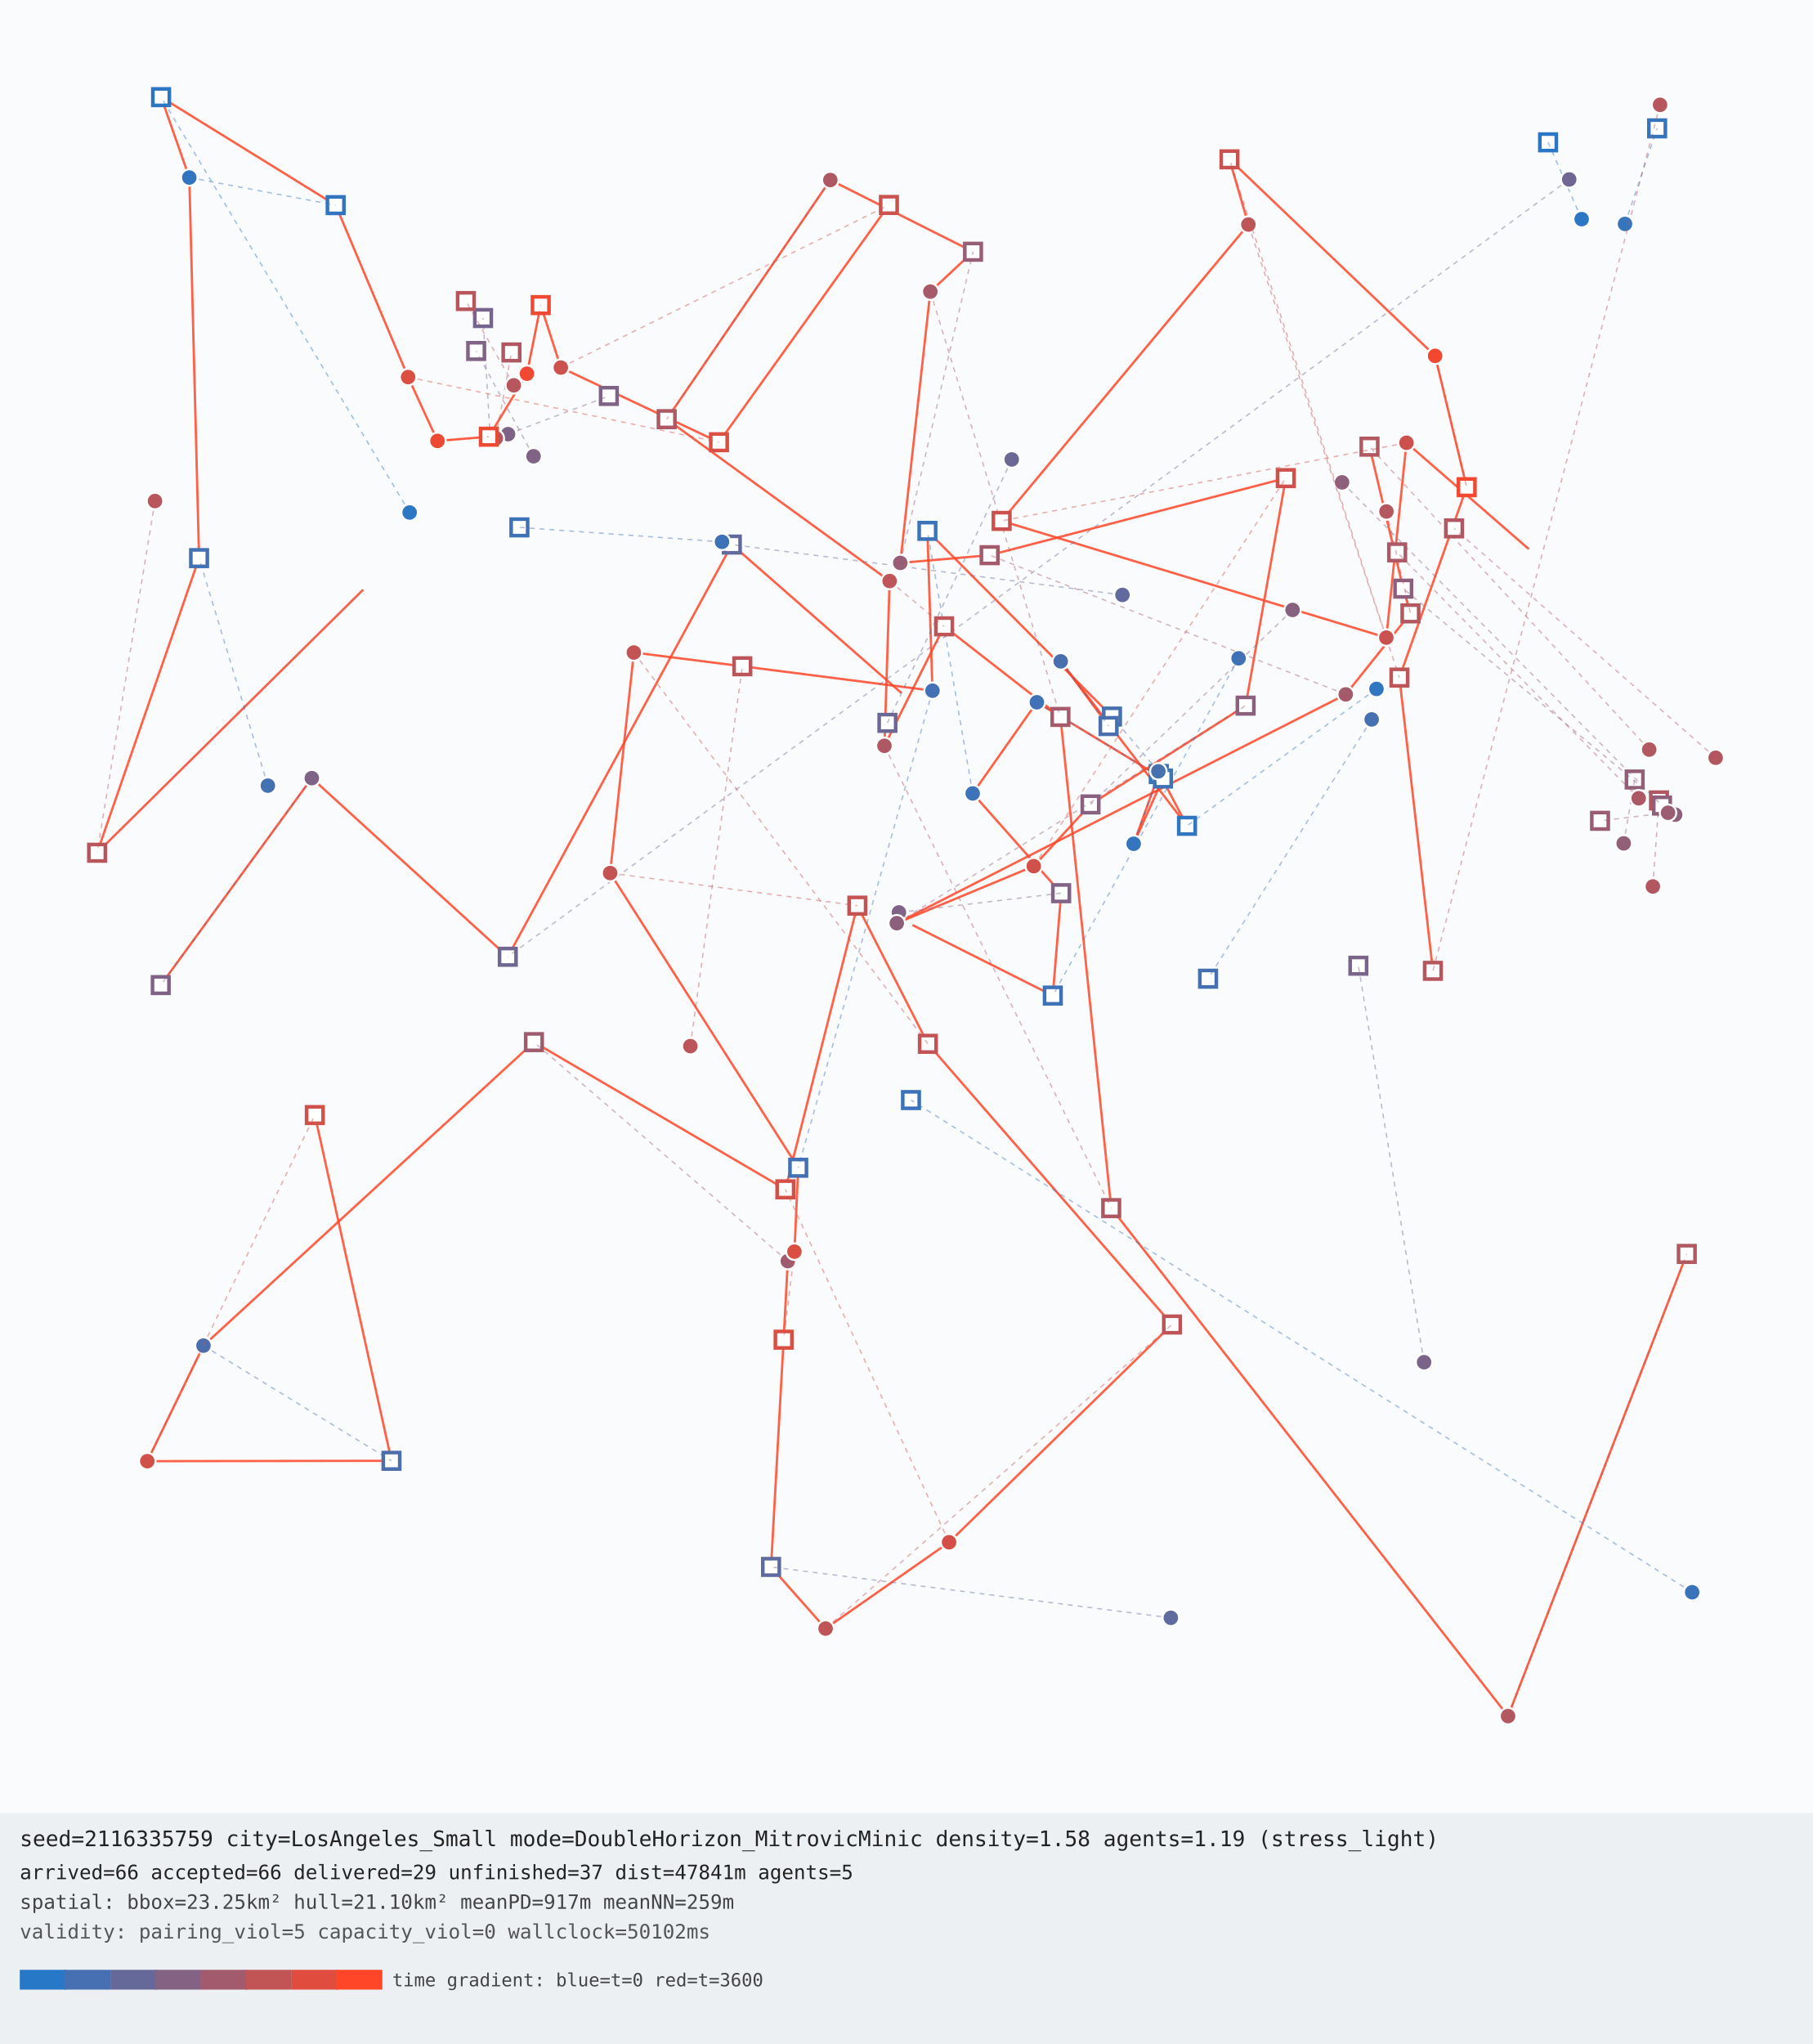
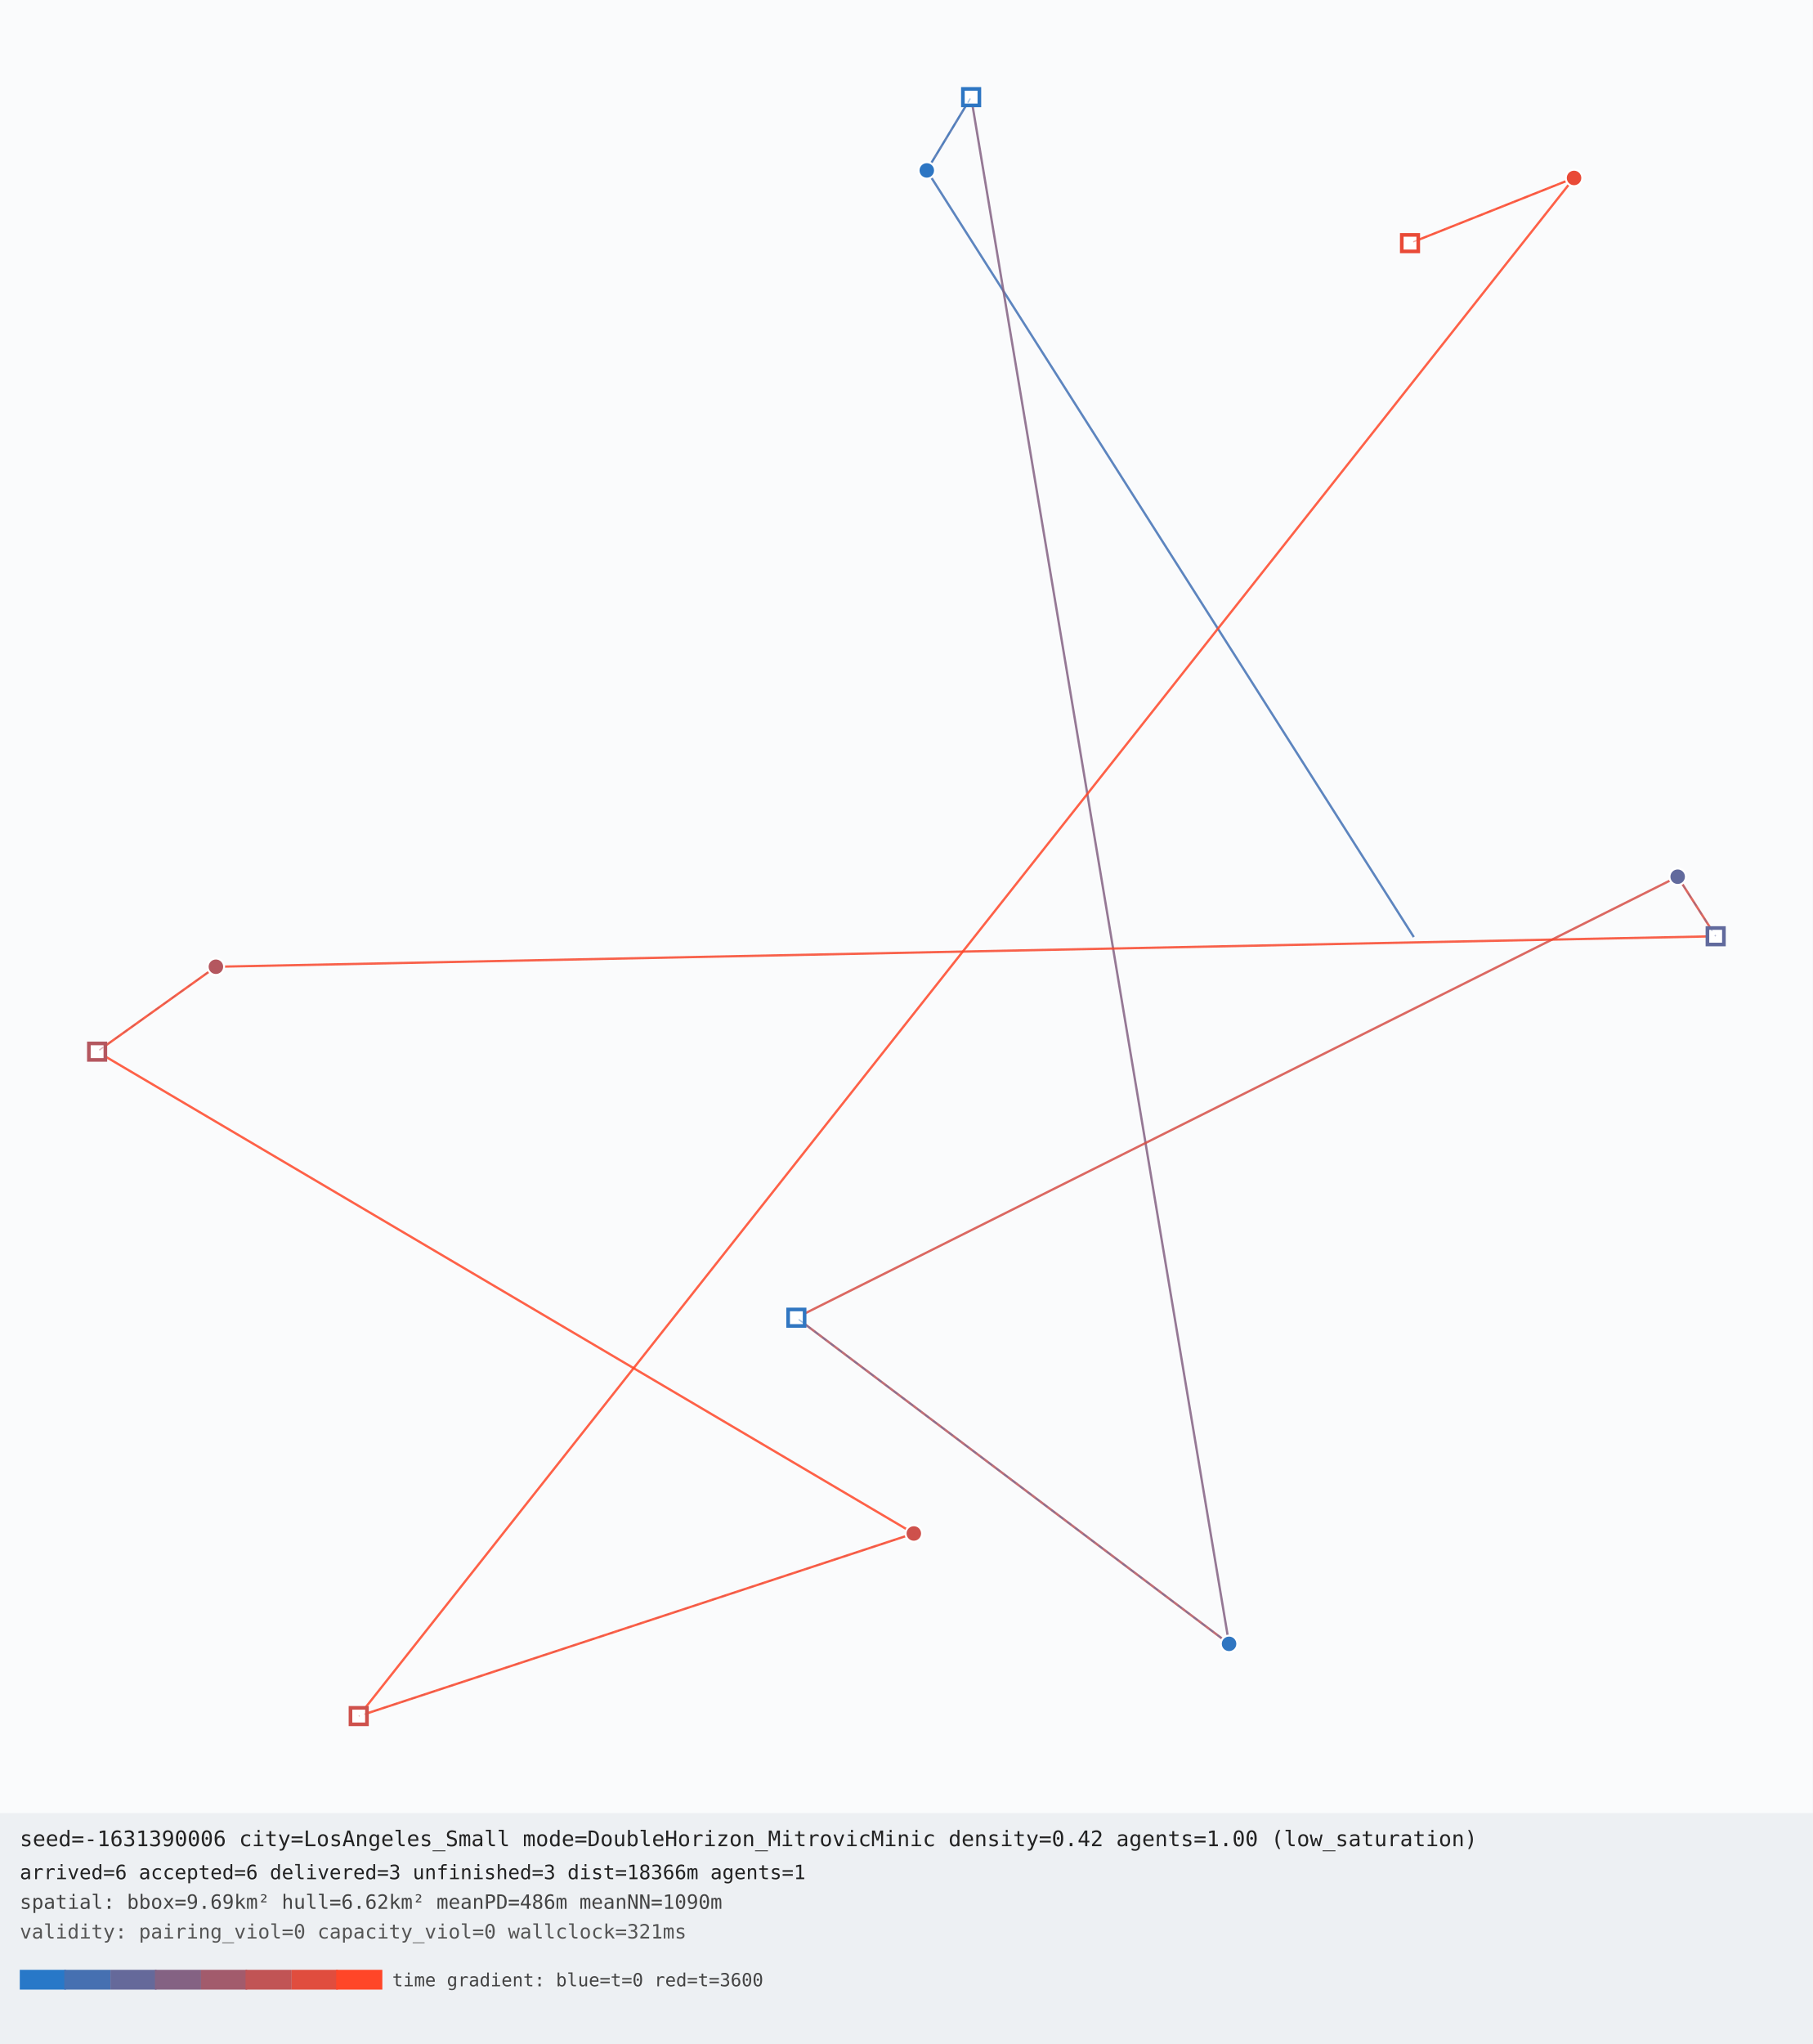
<svg xmlns="http://www.w3.org/2000/svg" width="1100" height="1240">
  <rect width="1100" height="1100" fill="#fafbfc" />
-   <line x1="220.392" y1="357.712" x2="58.929" y2="517.323" stroke="rgb(243,72,48)" stroke-width="1.4" opacity="0.85" />
-   <line x1="58.929" y1="517.323" x2="120.797" y2="338.588" stroke="rgb(255,70,40)" stroke-width="1.4" opacity="0.85" />
-   <line x1="120.797" y1="338.588" x2="114.875" y2="107.705" stroke="rgb(255,70,40)" stroke-width="1.4" opacity="0.85" />
-   <line x1="114.875" y1="107.705" x2="97.753" y2="58.929" stroke="rgb(255,70,40)" stroke-width="1.4" opacity="0.85" />
-   <line x1="97.753" y1="58.929" x2="203.69" y2="124.447" stroke="rgb(255,70,40)" stroke-width="1.4" opacity="0.85" />
-   <line x1="203.69" y1="124.447" x2="247.636" y2="228.745" stroke="rgb(255,70,40)" stroke-width="1.4" opacity="0.85" />
-   <line x1="247.636" y1="228.745" x2="265.461" y2="267.473" stroke="rgb(255,70,40)" stroke-width="1.4" opacity="0.85" />
-   <line x1="265.461" y1="267.473" x2="296.624" y2="264.935" stroke="rgb(255,70,40)" stroke-width="1.4" opacity="0.85" />
-   <line x1="296.624" y1="264.935" x2="319.751" y2="226.71" stroke="rgb(255,70,40)" stroke-width="1.4" opacity="0.85" />
-   <line x1="319.751" y1="226.71" x2="328.113" y2="185.082" stroke="rgb(255,70,40)" stroke-width="1.4" opacity="0.85" />
-   <line x1="328.113" y1="185.082" x2="340.318" y2="222.98" stroke="rgb(255,70,40)" stroke-width="1.4" opacity="0.85" />
-   <line x1="340.318" y1="222.98" x2="436.278" y2="268.285" stroke="rgb(255,70,40)" stroke-width="1.4" opacity="0.85" />
-   <line x1="436.278" y1="268.285" x2="539.398" y2="124.337" stroke="rgb(255,70,40)" stroke-width="1.4" opacity="0.85" />
-   <line x1="553.696" y1="561.19" x2="638.836" y2="603.969" stroke="rgb(255,70,40)" stroke-width="1.4" opacity="0.85" />
-   <line x1="638.836" y1="603.969" x2="643.894" y2="541.855" stroke="rgb(255,70,40)" stroke-width="1.4" opacity="0.85" />
-   <line x1="643.894" y1="541.855" x2="590.236" y2="481.334" stroke="rgb(255,70,40)" stroke-width="1.4" opacity="0.85" />
-   <line x1="590.236" y1="481.334" x2="629.17" y2="426.041" stroke="rgb(255,70,40)" stroke-width="1.4" opacity="0.85" />
-   <line x1="629.17" y1="426.041" x2="705.688" y2="472.297" stroke="rgb(255,70,40)" stroke-width="1.4" opacity="0.85" />
-   <line x1="705.688" y1="472.297" x2="687.914" y2="511.876" stroke="rgb(255,70,40)" stroke-width="1.4" opacity="0.85" />
-   <line x1="687.914" y1="511.876" x2="703.147" y2="469.564" stroke="rgb(255,70,40)" stroke-width="1.4" opacity="0.85" />
-   <line x1="703.147" y1="469.564" x2="702.887" y2="467.932" stroke="rgb(255,70,40)" stroke-width="1.4" opacity="0.85" />
-   <line x1="702.887" y1="467.932" x2="720.27" y2="500.982" stroke="rgb(255,70,40)" stroke-width="1.4" opacity="0.85" />
-   <line x1="720.27" y1="500.982" x2="643.645" y2="401.208" stroke="rgb(255,70,40)" stroke-width="1.4" opacity="0.85" />
-   <line x1="643.645" y1="401.208" x2="672.692" y2="440.45" stroke="rgb(255,70,40)" stroke-width="1.4" opacity="0.85" />
-   <line x1="672.692" y1="440.45" x2="674.75" y2="434.695" stroke="rgb(255,70,40)" stroke-width="1.4" opacity="0.85" />
-   <line x1="674.75" y1="434.695" x2="562.758" y2="322.049" stroke="rgb(255,70,40)" stroke-width="1.4" opacity="0.85" />
-   <line x1="562.758" y1="322.049" x2="565.819" y2="419.009" stroke="rgb(255,70,40)" stroke-width="1.4" opacity="0.85" />
-   <line x1="565.819" y1="419.009" x2="450.443" y2="404.199" stroke="rgb(255,70,40)" stroke-width="1.4" opacity="0.85" />
-   <line x1="450.443" y1="404.199" x2="384.626" y2="395.854" stroke="rgb(255,70,40)" stroke-width="1.4" opacity="0.85" />
-   <line x1="384.626" y1="395.854" x2="370.224" y2="529.638" stroke="rgb(255,70,40)" stroke-width="1.4" opacity="0.85" />
-   <line x1="370.224" y1="529.638" x2="484.357" y2="708.422" stroke="rgb(255,70,40)" stroke-width="1.4" opacity="0.85" />
-   <line x1="484.357" y1="708.422" x2="482.067" y2="759.318" stroke="rgb(255,70,40)" stroke-width="1.4" opacity="0.85" />
-   <line x1="482.067" y1="759.318" x2="478.038" y2="765.066" stroke="rgb(255,70,40)" stroke-width="1.4" opacity="0.85" />
-   <line x1="478.038" y1="765.066" x2="475.503" y2="812.725" stroke="rgb(255,70,40)" stroke-width="1.4" opacity="0.85" />
-   <line x1="475.503" y1="812.725" x2="467.875" y2="950.579" stroke="rgb(255,70,40)" stroke-width="1.4" opacity="0.85" />
-   <line x1="467.875" y1="950.579" x2="500.969" y2="987.968" stroke="rgb(255,70,40)" stroke-width="1.4" opacity="0.85" />
-   <line x1="500.969" y1="987.968" x2="575.901" y2="935.612" stroke="rgb(255,70,40)" stroke-width="1.4" opacity="0.85" />
-   <line x1="575.901" y1="935.612" x2="711.186" y2="803.516" stroke="rgb(255,70,40)" stroke-width="1.4" opacity="0.85" />
-   <line x1="711.186" y1="803.516" x2="563.034" y2="633.234" stroke="rgb(255,70,40)" stroke-width="1.4" opacity="0.85" />
-   <line x1="563.034" y1="633.234" x2="520.241" y2="549.419" stroke="rgb(255,70,40)" stroke-width="1.4" opacity="0.85" />
-   <line x1="520.241" y1="549.419" x2="476.568" y2="721.525" stroke="rgb(255,70,40)" stroke-width="1.4" opacity="0.85" />
-   <line x1="476.568" y1="721.525" x2="323.995" y2="632.209" stroke="rgb(255,70,40)" stroke-width="1.4" opacity="0.85" />
-   <line x1="323.995" y1="632.209" x2="123.467" y2="816.322" stroke="rgb(255,70,40)" stroke-width="1.4" opacity="0.85" />
-   <line x1="123.467" y1="816.322" x2="89.392" y2="886.429" stroke="rgb(255,70,40)" stroke-width="1.4" opacity="0.85" />
-   <line x1="89.392" y1="886.429" x2="237.559" y2="886.203" stroke="rgb(255,70,40)" stroke-width="1.4" opacity="0.85" />
-   <line x1="237.559" y1="886.203" x2="191.051" y2="676.456" stroke="rgb(255,70,40)" stroke-width="1.4" opacity="0.85" />
-   <line x1="547.047" y1="420.479" x2="444.09" y2="330.363" stroke="rgb(255,70,40)" stroke-width="1.4" opacity="0.85" />
-   <line x1="444.09" y1="330.363" x2="308.122" y2="580.429" stroke="rgb(255,70,40)" stroke-width="1.4" opacity="0.85" />
-   <line x1="308.122" y1="580.429" x2="189.207" y2="472.061" stroke="rgb(255,70,40)" stroke-width="1.4" opacity="0.85" />
-   <line x1="189.207" y1="472.061" x2="97.541" y2="597.6" stroke="rgb(255,70,40)" stroke-width="1.4" opacity="0.85" />
-   <line x1="828.85" y1="271.273" x2="831.011" y2="270.96" stroke="rgb(255,70,40)" stroke-width="1.4" opacity="0.85" />
-   <line x1="831.011" y1="270.96" x2="851.501" y2="357.11" stroke="rgb(255,70,40)" stroke-width="1.4" opacity="0.85" />
-   <line x1="851.501" y1="357.11" x2="855.859" y2="372.105" stroke="rgb(255,70,40)" stroke-width="1.4" opacity="0.85" />
-   <line x1="855.859" y1="372.105" x2="816.585" y2="421.252" stroke="rgb(255,70,40)" stroke-width="1.4" opacity="0.85" />
-   <line x1="816.585" y1="421.252" x2="544.158" y2="560.049" stroke="rgb(255,70,40)" stroke-width="1.4" opacity="0.85" />
-   <line x1="544.158" y1="560.049" x2="627.29" y2="525.463" stroke="rgb(255,70,40)" stroke-width="1.4" opacity="0.85" />
-   <line x1="627.29" y1="525.463" x2="661.728" y2="488.014" stroke="rgb(255,70,40)" stroke-width="1.4" opacity="0.85" />
-   <line x1="661.728" y1="488.014" x2="755.847" y2="428.076" stroke="rgb(255,70,40)" stroke-width="1.4" opacity="0.85" />
-   <line x1="755.847" y1="428.076" x2="780.232" y2="290.05" stroke="rgb(255,70,40)" stroke-width="1.4" opacity="0.85" />
-   <line x1="780.232" y1="290.05" x2="600.51" y2="336.805" stroke="rgb(255,70,40)" stroke-width="1.4" opacity="0.85" />
-   <line x1="600.51" y1="336.805" x2="546.289" y2="341.486" stroke="rgb(255,70,40)" stroke-width="1.4" opacity="0.85" />
-   <line x1="546.289" y1="341.486" x2="564.525" y2="176.914" stroke="rgb(255,70,40)" stroke-width="1.4" opacity="0.85" />
-   <line x1="564.525" y1="176.914" x2="590.437" y2="152.71" stroke="rgb(255,70,40)" stroke-width="1.4" opacity="0.85" />
-   <line x1="590.437" y1="152.71" x2="503.837" y2="109.206" stroke="rgb(255,70,40)" stroke-width="1.4" opacity="0.85" />
-   <line x1="503.837" y1="109.206" x2="404.544" y2="254.295" stroke="rgb(255,70,40)" stroke-width="1.4" opacity="0.85" />
-   <line x1="404.544" y1="254.295" x2="539.836" y2="352.486" stroke="rgb(255,70,40)" stroke-width="1.4" opacity="0.85" />
-   <line x1="539.836" y1="352.486" x2="536.678" y2="452.449" stroke="rgb(255,70,40)" stroke-width="1.4" opacity="0.85" />
-   <line x1="536.678" y1="452.449" x2="572.879" y2="379.962" stroke="rgb(255,70,40)" stroke-width="1.4" opacity="0.85" />
-   <line x1="572.879" y1="379.962" x2="643.471" y2="434.921" stroke="rgb(255,70,40)" stroke-width="1.4" opacity="0.85" />
-   <line x1="643.471" y1="434.921" x2="674.285" y2="732.908" stroke="rgb(255,70,40)" stroke-width="1.4" opacity="0.85" />
-   <line x1="674.285" y1="732.908" x2="915.086" y2="1041.07" stroke="rgb(255,70,40)" stroke-width="1.4" opacity="0.85" />
-   <line x1="915.086" y1="1041.07" x2="1023.54" y2="760.708" stroke="rgb(255,70,40)" stroke-width="1.4" opacity="0.85" />
-   <line x1="927.688" y1="333.123" x2="853.456" y2="268.601" stroke="rgb(255,70,40)" stroke-width="1.4" opacity="0.85" />
-   <line x1="853.456" y1="268.601" x2="841.22" y2="386.799" stroke="rgb(255,70,40)" stroke-width="1.4" opacity="0.85" />
-   <line x1="841.22" y1="386.799" x2="607.785" y2="316.014" stroke="rgb(255,70,40)" stroke-width="1.4" opacity="0.85" />
-   <line x1="607.785" y1="316.014" x2="757.523" y2="136.22" stroke="rgb(255,70,40)" stroke-width="1.4" opacity="0.85" />
-   <line x1="757.523" y1="136.22" x2="746.043" y2="96.66" stroke="rgb(255,70,40)" stroke-width="1.4" opacity="0.85" />
-   <line x1="746.043" y1="96.66" x2="870.827" y2="215.886" stroke="rgb(255,70,40)" stroke-width="1.4" opacity="0.85" />
-   <line x1="870.827" y1="215.886" x2="889.986" y2="295.559" stroke="rgb(255,70,40)" stroke-width="1.4" opacity="0.85" />
-   <line x1="889.986" y1="295.559" x2="849.173" y2="411.062" stroke="rgb(255,70,40)" stroke-width="1.4" opacity="0.85" />
-   <line x1="849.173" y1="411.062" x2="869.495" y2="588.959" stroke="rgb(255,70,40)" stroke-width="1.4" opacity="0.85" />
-   <circle cx="835.251" cy="417.925" r="5" fill="rgb(48,118,193)" stroke="white" stroke-width="1.2" />
-   <rect x="715.27" y="495.982" width="10" height="10" fill="white" stroke="rgb(48,118,193)" stroke-width="2.2" />
-   <line x1="835.251" y1="417.925" x2="720.27" y2="500.982" stroke="rgb(48,118,193)" stroke-width="0.8" stroke-dasharray="3,3" opacity="0.45" />
-   <circle cx="986.068" cy="135.847" r="5" fill="rgb(54,116,188)" stroke="white" stroke-width="1.2" />
-   <rect x="1000.54" y="72.875" width="10" height="10" fill="white" stroke="rgb(54,116,188)" stroke-width="2.2" />
-   <line x1="986.068" y1="135.847" x2="1005.54" y2="77.875" stroke="rgb(54,116,188)" stroke-width="0.8" stroke-dasharray="3,3" opacity="0.45" />
-   <circle cx="959.758" cy="132.934" r="5" fill="rgb(43,119,197)" stroke="white" stroke-width="1.2" />
-   <rect x="934.38" y="81.344" width="10" height="10" fill="white" stroke="rgb(43,119,197)" stroke-width="2.2" />
-   <line x1="959.758" y1="132.934" x2="939.38" y2="86.344" stroke="rgb(43,119,197)" stroke-width="0.8" stroke-dasharray="3,3" opacity="0.45" />
-   <circle cx="751.583" cy="399.364" r="5" fill="rgb(60,115,184)" stroke="white" stroke-width="1.2" />
-   <rect x="633.836" y="598.969" width="10" height="10" fill="white" stroke="rgb(60,115,184)" stroke-width="2.2" />
-   <line x1="751.583" y1="399.364" x2="638.836" y2="603.969" stroke="rgb(60,115,184)" stroke-width="0.8" stroke-dasharray="3,3" opacity="0.45" />
-   <circle cx="681.097" cy="360.913" r="5" fill="rgb(97,106,157)" stroke="white" stroke-width="1.2" />
-   <rect x="439.09" y="325.363" width="10" height="10" fill="white" stroke="rgb(97,106,157)" stroke-width="2.2" />
-   <line x1="681.097" y1="360.913" x2="444.09" y2="330.363" stroke="rgb(97,106,157)" stroke-width="0.8" stroke-dasharray="3,3" opacity="0.45" />
-   <circle cx="438.115" cy="328.706" r="5" fill="rgb(62,114,183)" stroke="white" stroke-width="1.2" />
-   <rect x="310.174" y="314.942" width="10" height="10" fill="white" stroke="rgb(62,114,183)" stroke-width="2.2" />
-   <line x1="438.115" y1="328.706" x2="315.174" y2="319.942" stroke="rgb(62,114,183)" stroke-width="0.8" stroke-dasharray="3,3" opacity="0.45" />
-   <circle cx="308.289" cy="263.367" r="5" fill="rgb(126,99,135)" stroke="white" stroke-width="1.2" />
-   <rect x="364.453" y="235.199" width="10" height="10" fill="white" stroke="rgb(126,99,135)" stroke-width="2.2" />
-   <line x1="308.289" y1="263.367" x2="369.453" y2="240.199" stroke="rgb(126,99,135)" stroke-width="0.8" stroke-dasharray="3,3" opacity="0.45" />
-   <circle cx="784.333" cy="370.019" r="5" fill="rgb(135,97,128)" stroke="white" stroke-width="1.2" />
-   <rect x="656.728" y="483.014" width="10" height="10" fill="white" stroke="rgb(135,97,128)" stroke-width="2.2" />
-   <line x1="784.333" y1="370.019" x2="661.728" y2="488.014" stroke="rgb(135,97,128)" stroke-width="0.8" stroke-dasharray="3,3" opacity="0.45" />
-   <circle cx="297.5" cy="265.839" r="5" fill="rgb(117,101,142)" stroke="white" stroke-width="1.2" />
-   <rect x="288.113" y="187.936" width="10" height="10" fill="white" stroke="rgb(117,101,142)" stroke-width="2.2" />
-   <line x1="297.5" y1="265.839" x2="293.113" y2="192.936" stroke="rgb(117,101,142)" stroke-width="0.8" stroke-dasharray="3,3" opacity="0.45" />
-   <circle cx="985.259" cy="511.634" r="5" fill="rgb(146,95,120)" stroke="white" stroke-width="1.2" />
-   <rect x="986.929" y="467.899" width="10" height="10" fill="white" stroke="rgb(146,95,120)" stroke-width="2.2" />
-   <line x1="985.259" y1="511.634" x2="991.929" y2="472.899" stroke="rgb(146,95,120)" stroke-width="0.8" stroke-dasharray="3,3" opacity="0.45" />
-   <circle cx="300.882" cy="265.898" r="5" fill="rgb(177,87,97)" stroke="white" stroke-width="1.2" />
-   <rect x="305.346" y="208.815" width="10" height="10" fill="white" stroke="rgb(177,87,97)" stroke-width="2.2" />
-   <line x1="300.882" y1="265.898" x2="310.346" y2="213.815" stroke="rgb(177,87,97)" stroke-width="0.8" stroke-dasharray="3,3" opacity="0.45" />
-   <circle cx="1002.96" cy="537.783" r="5" fill="rgb(178,87,96)" stroke="white" stroke-width="1.2" />
-   <rect x="1001.68" y="480.566" width="10" height="10" fill="white" stroke="rgb(178,87,96)" stroke-width="2.2" />
-   <line x1="1002.96" y1="537.783" x2="1006.68" y2="485.566" stroke="rgb(178,87,96)" stroke-width="0.8" stroke-dasharray="3,3" opacity="0.45" />
-   <circle cx="311.786" cy="233.758" r="5" fill="rgb(183,86,92)" stroke="white" stroke-width="1.2" />
-   <rect x="277.699" y="177.628" width="10" height="10" fill="white" stroke="rgb(183,86,92)" stroke-width="2.2" />
-   <line x1="311.786" y1="233.758" x2="282.699" y2="182.628" stroke="rgb(183,86,92)" stroke-width="0.8" stroke-dasharray="3,3" opacity="0.45" />
-   <circle cx="1000.74" cy="454.728" r="5" fill="rgb(177,88,97)" stroke="white" stroke-width="1.2" />
-   <rect x="826.011" y="265.96" width="10" height="10" fill="white" stroke="rgb(177,88,97)" stroke-width="2.2" />
-   <line x1="1000.74" y1="454.728" x2="831.011" y2="270.96" stroke="rgb(177,88,97)" stroke-width="0.8" stroke-dasharray="3,3" opacity="0.45" />
-   <circle cx="323.763" cy="276.795" r="5" fill="rgb(129,99,133)" stroke="white" stroke-width="1.2" />
-   <rect x="283.938" y="207.931" width="10" height="10" fill="white" stroke="rgb(129,99,133)" stroke-width="2.2" />
-   <line x1="323.763" y1="276.795" x2="288.938" y2="212.931" stroke="rgb(129,99,133)" stroke-width="0.8" stroke-dasharray="3,3" opacity="0.45" />
-   <circle cx="1016.5" cy="494.209" r="5" fill="rgb(140,96,124)" stroke="white" stroke-width="1.2" />
-   <rect x="846.501" y="352.11" width="10" height="10" fill="white" stroke="rgb(140,96,124)" stroke-width="2.2" />
-   <line x1="1016.5" y1="494.209" x2="851.501" y2="357.11" stroke="rgb(140,96,124)" stroke-width="0.8" stroke-dasharray="3,3" opacity="0.45" />
-   <circle cx="814.371" cy="292.625" r="5" fill="rgb(142,96,123)" stroke="white" stroke-width="1.2" />
-   <rect x="1003.51" y="483.708" width="10" height="10" fill="white" stroke="rgb(142,96,123)" stroke-width="2.2" />
-   <line x1="814.371" y1="292.625" x2="1008.51" y2="488.708" stroke="rgb(142,96,123)" stroke-width="0.8" stroke-dasharray="3,3" opacity="0.45" />
-   <circle cx="864.132" cy="826.394" r="5" fill="rgb(122,100,138)" stroke="white" stroke-width="1.2" />
-   <rect x="819.264" y="580.858" width="10" height="10" fill="white" stroke="rgb(122,100,138)" stroke-width="2.2" />
-   <line x1="864.132" y1="826.394" x2="824.264" y2="585.858" stroke="rgb(122,100,138)" stroke-width="0.8" stroke-dasharray="3,3" opacity="0.45" />
-   <circle cx="248.569" cy="310.916" r="5" fill="rgb(44,118,196)" stroke="white" stroke-width="1.2" />
-   <rect x="92.753" y="53.929" width="10" height="10" fill="white" stroke="rgb(44,118,196)" stroke-width="2.2" />
-   <line x1="248.569" y1="310.916" x2="97.753" y2="58.929" stroke="rgb(44,118,196)" stroke-width="0.8" stroke-dasharray="3,3" opacity="0.45" />
-   <circle cx="1012.17" cy="493.053" r="5" fill="rgb(155,93,113)" stroke="white" stroke-width="1.2" />
-   <rect x="965.894" y="492.942" width="10" height="10" fill="white" stroke="rgb(155,93,113)" stroke-width="2.2" />
-   <line x1="1012.17" y1="493.053" x2="970.894" y2="497.942" stroke="rgb(155,93,113)" stroke-width="0.8" stroke-dasharray="3,3" opacity="0.45" />
-   <circle cx="1026.81" cy="965.938" r="5" fill="rgb(58,115,186)" stroke="white" stroke-width="1.2" />
-   <rect x="547.784" y="662.363" width="10" height="10" fill="white" stroke="rgb(58,115,186)" stroke-width="2.2" />
-   <line x1="1026.81" y1="965.938" x2="552.784" y2="667.363" stroke="rgb(58,115,186)" stroke-width="0.8" stroke-dasharray="3,3" opacity="0.45" />
-   <circle cx="994.361" cy="484.268" r="5" fill="rgb(172,89,101)" stroke="white" stroke-width="1.2" />
-   <rect x="842.789" y="330.101" width="10" height="10" fill="white" stroke="rgb(172,89,101)" stroke-width="2.2" />
-   <line x1="994.361" y1="484.268" x2="847.789" y2="335.101" stroke="rgb(172,89,101)" stroke-width="0.8" stroke-dasharray="3,3" opacity="0.45" />
-   <circle cx="613.931" cy="278.727" r="5" fill="rgb(107,104,149)" stroke="white" stroke-width="1.2" />
-   <rect x="533.481" y="433.528" width="10" height="10" fill="white" stroke="rgb(107,104,149)" stroke-width="2.2" />
-   <line x1="613.931" y1="278.727" x2="538.481" y2="438.528" stroke="rgb(107,104,149)" stroke-width="0.8" stroke-dasharray="3,3" opacity="0.45" />
-   <circle cx="418.91" cy="634.632" r="5" fill="rgb(188,85,89)" stroke="white" stroke-width="1.2" />
-   <rect x="445.443" y="399.199" width="10" height="10" fill="white" stroke="rgb(188,85,89)" stroke-width="2.2" />
-   <line x1="418.91" y1="634.632" x2="450.443" y2="404.199" stroke="rgb(188,85,89)" stroke-width="0.8" stroke-dasharray="3,3" opacity="0.45" />
-   <circle cx="114.875" cy="107.705" r="5" fill="rgb(49,117,193)" stroke="white" stroke-width="1.2" />
-   <rect x="198.69" y="119.447" width="10" height="10" fill="white" stroke="rgb(49,117,193)" stroke-width="2.2" />
-   <line x1="114.875" y1="107.705" x2="203.69" y2="124.447" stroke="rgb(49,117,193)" stroke-width="0.8" stroke-dasharray="3,3" opacity="0.45" />
-   <circle cx="687.914" cy="511.876" r="5" fill="rgb(53,116,190)" stroke="white" stroke-width="1.2" />
-   <rect x="698.147" y="464.564" width="10" height="10" fill="white" stroke="rgb(53,116,190)" stroke-width="2.2" />
-   <line x1="687.914" y1="511.876" x2="703.147" y2="469.564" stroke="rgb(53,116,190)" stroke-width="0.8" stroke-dasharray="3,3" opacity="0.45" />
-   <circle cx="590.236" cy="481.334" r="5" fill="rgb(60,115,185)" stroke="white" stroke-width="1.2" />
-   <rect x="557.758" y="317.049" width="10" height="10" fill="white" stroke="rgb(60,115,185)" stroke-width="2.2" />
-   <line x1="590.236" y1="481.334" x2="562.758" y2="322.049" stroke="rgb(60,115,185)" stroke-width="0.8" stroke-dasharray="3,3" opacity="0.45" />
-   <circle cx="629.17" cy="426.041" r="5" fill="rgb(64,114,181)" stroke="white" stroke-width="1.2" />
-   <rect x="700.688" y="467.297" width="10" height="10" fill="white" stroke="rgb(64,114,181)" stroke-width="2.2" />
-   <line x1="629.17" y1="426.041" x2="705.688" y2="472.297" stroke="rgb(64,114,181)" stroke-width="0.8" stroke-dasharray="3,3" opacity="0.45" />
-   <circle cx="162.535" cy="476.604" r="5" fill="rgb(66,113,180)" stroke="white" stroke-width="1.2" />
-   <rect x="115.797" y="333.588" width="10" height="10" fill="white" stroke="rgb(66,113,180)" stroke-width="2.2" />
-   <line x1="162.535" y1="476.604" x2="120.797" y2="338.588" stroke="rgb(66,113,180)" stroke-width="0.8" stroke-dasharray="3,3" opacity="0.45" />
-   <circle cx="565.819" cy="419.009" r="5" fill="rgb(67,113,179)" stroke="white" stroke-width="1.2" />
-   <rect x="479.357" y="703.422" width="10" height="10" fill="white" stroke="rgb(67,113,179)" stroke-width="2.2" />
-   <line x1="565.819" y1="419.009" x2="484.357" y2="708.422" stroke="rgb(67,113,179)" stroke-width="0.8" stroke-dasharray="3,3" opacity="0.45" />
-   <circle cx="832.333" cy="436.437" r="5" fill="rgb(70,113,177)" stroke="white" stroke-width="1.2" />
-   <rect x="728.061" y="588.733" width="10" height="10" fill="white" stroke="rgb(70,113,177)" stroke-width="2.2" />
-   <line x1="832.333" y1="436.437" x2="733.061" y2="593.733" stroke="rgb(70,113,177)" stroke-width="0.8" stroke-dasharray="3,3" opacity="0.45" />
-   <circle cx="702.887" cy="467.932" r="5" fill="rgb(71,112,176)" stroke="white" stroke-width="1.2" />
-   <rect x="669.75" y="429.695" width="10" height="10" fill="white" stroke="rgb(71,112,176)" stroke-width="2.2" />
-   <line x1="702.887" y1="467.932" x2="674.75" y2="434.695" stroke="rgb(71,112,176)" stroke-width="0.8" stroke-dasharray="3,3" opacity="0.45" />
-   <circle cx="643.645" cy="401.208" r="5" fill="rgb(74,111,174)" stroke="white" stroke-width="1.2" />
-   <rect x="667.692" y="435.45" width="10" height="10" fill="white" stroke="rgb(74,111,174)" stroke-width="2.2" />
-   <line x1="643.645" y1="401.208" x2="672.692" y2="440.45" stroke="rgb(74,111,174)" stroke-width="0.8" stroke-dasharray="3,3" opacity="0.45" />
-   <circle cx="123.467" cy="816.322" r="5" fill="rgb(75,111,173)" stroke="white" stroke-width="1.2" />
-   <rect x="232.559" y="881.203" width="10" height="10" fill="white" stroke="rgb(75,111,173)" stroke-width="2.2" />
-   <line x1="123.467" y1="816.322" x2="237.559" y2="886.203" stroke="rgb(75,111,173)" stroke-width="0.8" stroke-dasharray="3,3" opacity="0.45" />
-   <circle cx="710.458" cy="981.462" r="5" fill="rgb(95,107,158)" stroke="white" stroke-width="1.2" />
-   <rect x="462.875" y="945.579" width="10" height="10" fill="white" stroke="rgb(95,107,158)" stroke-width="2.2" />
-   <line x1="710.458" y1="981.462" x2="467.875" y2="950.579" stroke="rgb(95,107,158)" stroke-width="0.8" stroke-dasharray="3,3" opacity="0.45" />
-   <circle cx="952.198" cy="108.864" r="5" fill="rgb(111,103,146)" stroke="white" stroke-width="1.2" />
-   <rect x="303.122" y="575.429" width="10" height="10" fill="white" stroke="rgb(111,103,146)" stroke-width="2.2" />
-   <line x1="952.198" y1="108.864" x2="308.122" y2="580.429" stroke="rgb(111,103,146)" stroke-width="0.8" stroke-dasharray="3,3" opacity="0.45" />
-   <circle cx="189.207" cy="472.061" r="5" fill="rgb(127,99,135)" stroke="white" stroke-width="1.2" />
-   <rect x="92.541" y="592.6" width="10" height="10" fill="white" stroke="rgb(127,99,135)" stroke-width="2.2" />
-   <line x1="189.207" y1="472.061" x2="97.541" y2="597.6" stroke="rgb(127,99,135)" stroke-width="0.8" stroke-dasharray="3,3" opacity="0.45" />
-   <circle cx="545.47" cy="553.52" r="5" fill="rgb(128,99,134)" stroke="white" stroke-width="1.2" />
-   <rect x="638.894" y="536.855" width="10" height="10" fill="white" stroke="rgb(128,99,134)" stroke-width="2.2" />
-   <line x1="545.47" y1="553.52" x2="643.894" y2="541.855" stroke="rgb(128,99,134)" stroke-width="0.8" stroke-dasharray="3,3" opacity="0.45" />
-   <circle cx="544.158" cy="560.049" r="5" fill="rgb(140,96,124)" stroke="white" stroke-width="1.2" />
-   <rect x="750.847" y="423.076" width="10" height="10" fill="white" stroke="rgb(140,96,124)" stroke-width="2.2" />
-   <line x1="544.158" y1="560.049" x2="755.847" y2="428.076" stroke="rgb(140,96,124)" stroke-width="0.8" stroke-dasharray="3,3" opacity="0.45" />
-   <circle cx="546.289" cy="341.486" r="5" fill="rgb(151,94,117)" stroke="white" stroke-width="1.2" />
-   <rect x="585.437" y="147.71" width="10" height="10" fill="white" stroke="rgb(151,94,117)" stroke-width="2.2" />
-   <line x1="546.289" y1="341.486" x2="590.437" y2="152.71" stroke="rgb(151,94,117)" stroke-width="0.8" stroke-dasharray="3,3" opacity="0.45" />
-   <circle cx="478.038" cy="765.066" r="5" fill="rgb(159,92,111)" stroke="white" stroke-width="1.2" />
-   <rect x="318.995" y="627.209" width="10" height="10" fill="white" stroke="rgb(159,92,111)" stroke-width="2.2" />
-   <line x1="478.038" y1="765.066" x2="323.995" y2="632.209" stroke="rgb(159,92,111)" stroke-width="0.8" stroke-dasharray="3,3" opacity="0.45" />
-   <circle cx="816.585" cy="421.252" r="5" fill="rgb(163,91,108)" stroke="white" stroke-width="1.2" />
-   <rect x="595.51" y="331.805" width="10" height="10" fill="white" stroke="rgb(163,91,108)" stroke-width="2.2" />
-   <line x1="816.585" y1="421.252" x2="600.51" y2="336.805" stroke="rgb(163,91,108)" stroke-width="0.8" stroke-dasharray="3,3" opacity="0.45" />
-   <circle cx="564.525" cy="176.914" r="5" fill="rgb(167,90,105)" stroke="white" stroke-width="1.2" />
-   <rect x="638.471" y="429.921" width="10" height="10" fill="white" stroke="rgb(167,90,105)" stroke-width="2.2" />
-   <line x1="564.525" y1="176.914" x2="643.471" y2="434.921" stroke="rgb(167,90,105)" stroke-width="0.8" stroke-dasharray="3,3" opacity="0.45" />
-   <circle cx="503.837" cy="109.206" r="5" fill="rgb(174,88,100)" stroke="white" stroke-width="1.2" />
-   <rect x="399.544" y="249.295" width="10" height="10" fill="white" stroke="rgb(174,88,100)" stroke-width="2.2" />
-   <line x1="503.837" y1="109.206" x2="404.544" y2="254.295" stroke="rgb(174,88,100)" stroke-width="0.8" stroke-dasharray="3,3" opacity="0.45" />
-   <circle cx="536.678" cy="452.449" r="5" fill="rgb(174,88,99)" stroke="white" stroke-width="1.2" />
-   <rect x="669.285" y="727.908" width="10" height="10" fill="white" stroke="rgb(174,88,99)" stroke-width="2.2" />
-   <line x1="536.678" y1="452.449" x2="674.285" y2="732.908" stroke="rgb(174,88,99)" stroke-width="0.8" stroke-dasharray="3,3" opacity="0.45" />
-   <circle cx="915.086" cy="1041.07" r="5" fill="rgb(177,88,97)" stroke="white" stroke-width="1.2" />
-   <rect x="1018.54" y="755.708" width="10" height="10" fill="white" stroke="rgb(177,88,97)" stroke-width="2.2" />
-   <line x1="915.086" y1="1041.07" x2="1023.54" y2="760.708" stroke="rgb(177,88,97)" stroke-width="0.8" stroke-dasharray="3,3" opacity="0.45" />
-   <circle cx="1041.07" cy="459.697" r="5" fill="rgb(178,87,97)" stroke="white" stroke-width="1.2" />
-   <rect x="877.331" y="315.561" width="10" height="10" fill="white" stroke="rgb(178,87,97)" stroke-width="2.2" />
-   <line x1="1041.07" y1="459.697" x2="882.331" y2="320.561" stroke="rgb(178,87,97)" stroke-width="0.8" stroke-dasharray="3,3" opacity="0.45" />
-   <circle cx="841.303" cy="310.294" r="5" fill="rgb(180,87,95)" stroke="white" stroke-width="1.2" />
-   <rect x="850.859" y="367.105" width="10" height="10" fill="white" stroke="rgb(180,87,95)" stroke-width="2.2" />
-   <line x1="841.303" y1="310.294" x2="855.859" y2="372.105" stroke="rgb(180,87,95)" stroke-width="0.8" stroke-dasharray="3,3" opacity="0.45" />
-   <circle cx="1007.32" cy="63.589" r="5" fill="rgb(183,86,93)" stroke="white" stroke-width="1.2" />
-   <rect x="864.495" y="583.959" width="10" height="10" fill="white" stroke="rgb(183,86,93)" stroke-width="2.2" />
-   <line x1="1007.32" y1="63.589" x2="869.495" y2="588.959" stroke="rgb(183,86,93)" stroke-width="0.8" stroke-dasharray="3,3" opacity="0.45" />
-   <circle cx="94.053" cy="303.958" r="5" fill="rgb(184,86,92)" stroke="white" stroke-width="1.2" />
-   <rect x="53.929" y="512.323" width="10" height="10" fill="white" stroke="rgb(184,86,92)" stroke-width="2.2" />
-   <line x1="94.053" y1="303.958" x2="58.929" y2="517.323" stroke="rgb(184,86,92)" stroke-width="0.8" stroke-dasharray="3,3" opacity="0.45" />
-   <circle cx="757.523" cy="136.22" r="5" fill="rgb(189,85,89)" stroke="white" stroke-width="1.2" />
-   <rect x="844.173" y="406.062" width="10" height="10" fill="white" stroke="rgb(189,85,89)" stroke-width="2.2" />
-   <line x1="757.523" y1="136.22" x2="849.173" y2="411.062" stroke="rgb(189,85,89)" stroke-width="0.8" stroke-dasharray="3,3" opacity="0.45" />
-   <circle cx="539.836" cy="352.486" r="5" fill="rgb(190,85,88)" stroke="white" stroke-width="1.2" />
-   <rect x="567.879" y="374.962" width="10" height="10" fill="white" stroke="rgb(190,85,88)" stroke-width="2.2" />
-   <line x1="539.836" y1="352.486" x2="572.879" y2="379.962" stroke="rgb(190,85,88)" stroke-width="0.8" stroke-dasharray="3,3" opacity="0.45" />
-   <circle cx="500.969" cy="987.968" r="5" fill="rgb(191,84,87)" stroke="white" stroke-width="1.2" />
-   <rect x="706.186" y="798.516" width="10" height="10" fill="white" stroke="rgb(191,84,87)" stroke-width="2.2" />
-   <line x1="500.969" y1="987.968" x2="711.186" y2="803.516" stroke="rgb(191,84,87)" stroke-width="0.8" stroke-dasharray="3,3" opacity="0.45" />
-   <circle cx="384.626" cy="395.854" r="5" fill="rgb(195,83,84)" stroke="white" stroke-width="1.2" />
-   <rect x="558.034" y="628.234" width="10" height="10" fill="white" stroke="rgb(195,83,84)" stroke-width="2.2" />
-   <line x1="384.626" y1="395.854" x2="563.034" y2="633.234" stroke="rgb(195,83,84)" stroke-width="0.8" stroke-dasharray="3,3" opacity="0.45" />
-   <circle cx="370.224" cy="529.638" r="5" fill="rgb(196,83,83)" stroke="white" stroke-width="1.2" />
-   <rect x="515.241" y="544.419" width="10" height="10" fill="white" stroke="rgb(196,83,83)" stroke-width="2.2" />
-   <line x1="370.224" y1="529.638" x2="520.241" y2="549.419" stroke="rgb(196,83,83)" stroke-width="0.8" stroke-dasharray="3,3" opacity="0.45" />
-   <circle cx="841.22" cy="386.799" r="5" fill="rgb(201,82,80)" stroke="white" stroke-width="1.2" />
-   <rect x="741.043" y="91.66" width="10" height="10" fill="white" stroke="rgb(201,82,80)" stroke-width="2.2" />
-   <line x1="841.22" y1="386.799" x2="746.043" y2="96.66" stroke="rgb(201,82,80)" stroke-width="0.8" stroke-dasharray="3,3" opacity="0.45" />
-   <circle cx="340.318" cy="222.98" r="5" fill="rgb(203,82,78)" stroke="white" stroke-width="1.2" />
-   <rect x="534.398" y="119.337" width="10" height="10" fill="white" stroke="rgb(203,82,78)" stroke-width="2.2" />
-   <line x1="340.318" y1="222.98" x2="539.398" y2="124.337" stroke="rgb(203,82,78)" stroke-width="0.8" stroke-dasharray="3,3" opacity="0.45" />
-   <circle cx="853.456" cy="268.601" r="5" fill="rgb(204,81,77)" stroke="white" stroke-width="1.2" />
-   <rect x="602.785" y="311.014" width="10" height="10" fill="white" stroke="rgb(204,81,77)" stroke-width="2.2" />
-   <line x1="853.456" y1="268.601" x2="607.785" y2="316.014" stroke="rgb(204,81,77)" stroke-width="0.8" stroke-dasharray="3,3" opacity="0.45" />
-   <circle cx="627.29" cy="525.463" r="5" fill="rgb(208,80,74)" stroke="white" stroke-width="1.2" />
-   <rect x="775.232" y="285.05" width="10" height="10" fill="white" stroke="rgb(208,80,74)" stroke-width="2.2" />
-   <line x1="627.29" y1="525.463" x2="780.232" y2="290.05" stroke="rgb(208,80,74)" stroke-width="0.8" stroke-dasharray="3,3" opacity="0.45" />
-   <circle cx="89.392" cy="886.429" r="5" fill="rgb(208,80,74)" stroke="white" stroke-width="1.2" />
-   <rect x="186.051" y="671.456" width="10" height="10" fill="white" stroke="rgb(208,80,74)" stroke-width="2.2" />
-   <line x1="89.392" y1="886.429" x2="191.051" y2="676.456" stroke="rgb(208,80,74)" stroke-width="0.8" stroke-dasharray="3,3" opacity="0.45" />
-   <circle cx="575.901" cy="935.612" r="5" fill="rgb(212,79,71)" stroke="white" stroke-width="1.2" />
-   <rect x="471.568" y="716.525" width="10" height="10" fill="white" stroke="rgb(212,79,71)" stroke-width="2.2" />
-   <line x1="575.901" y1="935.612" x2="476.568" y2="721.525" stroke="rgb(212,79,71)" stroke-width="0.8" stroke-dasharray="3,3" opacity="0.45" />
-   <circle cx="482.067" cy="759.318" r="5" fill="rgb(219,78,66)" stroke="white" stroke-width="1.2" />
-   <rect x="470.503" y="807.725" width="10" height="10" fill="white" stroke="rgb(219,78,66)" stroke-width="2.2" />
-   <line x1="482.067" y1="759.318" x2="475.503" y2="812.725" stroke="rgb(219,78,66)" stroke-width="0.8" stroke-dasharray="3,3" opacity="0.45" />
-   <circle cx="247.636" cy="228.745" r="5" fill="rgb(219,78,66)" stroke="white" stroke-width="1.2" />
-   <rect x="431.278" y="263.285" width="10" height="10" fill="white" stroke="rgb(219,78,66)" stroke-width="2.2" />
-   <line x1="247.636" y1="228.745" x2="436.278" y2="268.285" stroke="rgb(219,78,66)" stroke-width="0.8" stroke-dasharray="3,3" opacity="0.45" />
-   <circle cx="265.461" cy="267.473" r="5" fill="rgb(237,74,52)" stroke="white" stroke-width="1.2" />
-   <rect x="291.624" y="259.935" width="10" height="10" fill="white" stroke="rgb(237,74,52)" stroke-width="2.2" />
-   <line x1="265.461" y1="267.473" x2="296.624" y2="264.935" stroke="rgb(237,74,52)" stroke-width="0.8" stroke-dasharray="3,3" opacity="0.45" />
-   <circle cx="319.751" cy="226.71" r="5" fill="rgb(239,73,51)" stroke="white" stroke-width="1.2" />
-   <rect x="323.113" y="180.082" width="10" height="10" fill="white" stroke="rgb(239,73,51)" stroke-width="2.2" />
-   <line x1="319.751" y1="226.71" x2="328.113" y2="185.082" stroke="rgb(239,73,51)" stroke-width="0.8" stroke-dasharray="3,3" opacity="0.45" />
-   <circle cx="870.827" cy="215.886" r="5" fill="rgb(242,72,48)" stroke="white" stroke-width="1.2" />
-   <rect x="884.986" y="290.559" width="10" height="10" fill="white" stroke="rgb(242,72,48)" stroke-width="2.2" />
-   <line x1="870.827" y1="215.886" x2="889.986" y2="295.559" stroke="rgb(242,72,48)" stroke-width="0.8" stroke-dasharray="3,3" opacity="0.45" />
+   <line x1="857.897" y1="568.468" x2="562.376" y2="103.385" stroke="rgb(66,113,180)" stroke-width="1.4" opacity="0.85" />
+   <line x1="562.376" y1="103.385" x2="589.28" y2="58.929" stroke="rgb(72,112,175)" stroke-width="1.4" opacity="0.85" />
+   <line x1="589.28" y1="58.929" x2="745.792" y2="997.244" stroke="rgb(132,98,131)" stroke-width="1.4" opacity="0.85" />
+   <line x1="745.792" y1="997.244" x2="483.231" y2="799.386" stroke="rgb(182,86,94)" stroke-width="1.4" opacity="0.85" />
+   <line x1="483.231" y1="799.386" x2="1018.01" y2="531.855" stroke="rgb(214,79,70)" stroke-width="1.4" opacity="0.85" />
+   <line x1="1018.01" y1="531.855" x2="1041.07" y2="567.985" stroke="rgb(218,78,66)" stroke-width="1.4" opacity="0.85" />
+   <line x1="1041.07" y1="567.985" x2="131.004" y2="586.479" stroke="rgb(248,71,44)" stroke-width="1.4" opacity="0.85" />
+   <line x1="131.004" y1="586.479" x2="58.929" y2="637.992" stroke="rgb(253,70,41)" stroke-width="1.4" opacity="0.85" />
+   <line x1="58.929" y1="637.992" x2="554.507" y2="930.285" stroke="rgb(255,70,40)" stroke-width="1.4" opacity="0.85" />
+   <line x1="554.507" y1="930.285" x2="217.67" y2="1041.07" stroke="rgb(255,70,40)" stroke-width="1.4" opacity="0.85" />
+   <line x1="217.67" y1="1041.07" x2="955.131" y2="107.955" stroke="rgb(255,70,40)" stroke-width="1.4" opacity="0.85" />
+   <line x1="955.131" y1="107.955" x2="855.594" y2="147.506" stroke="rgb(255,70,40)" stroke-width="1.4" opacity="0.85" />
+   <circle cx="562.376" cy="103.385" r="5" fill="rgb(45,118,195)" stroke="white" stroke-width="1.2" />
+   <rect x="584.28" y="53.929" width="10" height="10" fill="white" stroke="rgb(45,118,195)" stroke-width="2.2" />
+   <line x1="562.376" y1="103.385" x2="589.28" y2="58.929" stroke="rgb(45,118,195)" stroke-width="0.8" stroke-dasharray="3,3" opacity="0.45" />
+   <circle cx="745.792" cy="997.244" r="5" fill="rgb(48,118,193)" stroke="white" stroke-width="1.2" />
+   <rect x="478.231" y="794.386" width="10" height="10" fill="white" stroke="rgb(48,118,193)" stroke-width="2.2" />
+   <line x1="745.792" y1="997.244" x2="483.231" y2="799.386" stroke="rgb(48,118,193)" stroke-width="0.8" stroke-dasharray="3,3" opacity="0.45" />
+   <circle cx="1018.01" cy="531.855" r="5" fill="rgb(97,106,157)" stroke="white" stroke-width="1.2" />
+   <rect x="1036.07" y="562.985" width="10" height="10" fill="white" stroke="rgb(97,106,157)" stroke-width="2.2" />
+   <line x1="1018.01" y1="531.855" x2="1041.07" y2="567.985" stroke="rgb(97,106,157)" stroke-width="0.8" stroke-dasharray="3,3" opacity="0.45" />
+   <circle cx="131.004" cy="586.479" r="5" fill="rgb(180,87,95)" stroke="white" stroke-width="1.2" />
+   <rect x="53.929" y="632.992" width="10" height="10" fill="white" stroke="rgb(180,87,95)" stroke-width="2.2" />
+   <line x1="131.004" y1="586.479" x2="58.929" y2="637.992" stroke="rgb(180,87,95)" stroke-width="0.8" stroke-dasharray="3,3" opacity="0.45" />
+   <circle cx="554.507" cy="930.285" r="5" fill="rgb(206,81,76)" stroke="white" stroke-width="1.2" />
+   <rect x="212.67" y="1036.07" width="10" height="10" fill="white" stroke="rgb(206,81,76)" stroke-width="2.2" />
+   <line x1="554.507" y1="930.285" x2="217.67" y2="1041.07" stroke="rgb(206,81,76)" stroke-width="0.8" stroke-dasharray="3,3" opacity="0.45" />
+   <circle cx="955.131" cy="107.955" r="5" fill="rgb(233,74,55)" stroke="white" stroke-width="1.2" />
+   <rect x="850.594" y="142.506" width="10" height="10" fill="white" stroke="rgb(233,74,55)" stroke-width="2.2" />
+   <line x1="955.131" y1="107.955" x2="855.594" y2="147.506" stroke="rgb(233,74,55)" stroke-width="0.8" stroke-dasharray="3,3" opacity="0.45" />
  <rect y="1100" width="1100" height="140" fill="#edf0f3" />
-   <text x="12" y="1120" font-family="monospace" font-size="13" fill="#222">seed=2116335759  city=LosAngeles_Small  mode=DoubleHorizon_MitrovicMinic  density=1.58  agents=1.19  (stress_light)</text>
-   <text x="12" y="1140" font-family="monospace" font-size="12" fill="#222">arrived=66 accepted=66 delivered=29 unfinished=37 dist=47841m agents=5</text>
-   <text x="12" y="1158" font-family="monospace" font-size="12" fill="#444">spatial: bbox=23.25km² hull=21.10km² meanPD=917m meanNN=259m</text>
-   <text x="12" y="1176" font-family="monospace" font-size="12" fill="#555">validity: pairing_viol=5 capacity_viol=0 wallclock=50102ms</text>
+   <text x="12" y="1120" font-family="monospace" font-size="13" fill="#222">seed=-1631390006  city=LosAngeles_Small  mode=DoubleHorizon_MitrovicMinic  density=0.42  agents=1.00  (low_saturation)</text>
+   <text x="12" y="1140" font-family="monospace" font-size="12" fill="#222">arrived=6 accepted=6 delivered=3 unfinished=3 dist=18366m agents=1</text>
+   <text x="12" y="1158" font-family="monospace" font-size="12" fill="#444">spatial: bbox=9.69km² hull=6.62km² meanPD=486m meanNN=1090m</text>
+   <text x="12" y="1176" font-family="monospace" font-size="12" fill="#555">validity: pairing_viol=0 capacity_viol=0 wallclock=321ms</text>
  <rect x="12" y="1195" width="28" height="12" fill="rgb(40,120,200)" />
  <rect x="39" y="1195" width="28" height="12" fill="rgb(70,112,177)" />
  <rect x="67" y="1195" width="28" height="12" fill="rgb(101,105,154)" />
  <rect x="94" y="1195" width="28" height="12" fill="rgb(132,98,131)" />
  <rect x="122" y="1195" width="28" height="12" fill="rgb(162,91,108)" />
  <rect x="149" y="1195" width="28" height="12" fill="rgb(193,84,85)" />
  <rect x="177" y="1195" width="28" height="12" fill="rgb(224,77,62)" />
  <rect x="204" y="1195" width="28" height="12" fill="rgb(255,70,40)" />
  <text x="238" y="1205" font-family="monospace" font-size="11" fill="#444">time gradient: blue=t=0  red=t=3600</text>
</svg>
